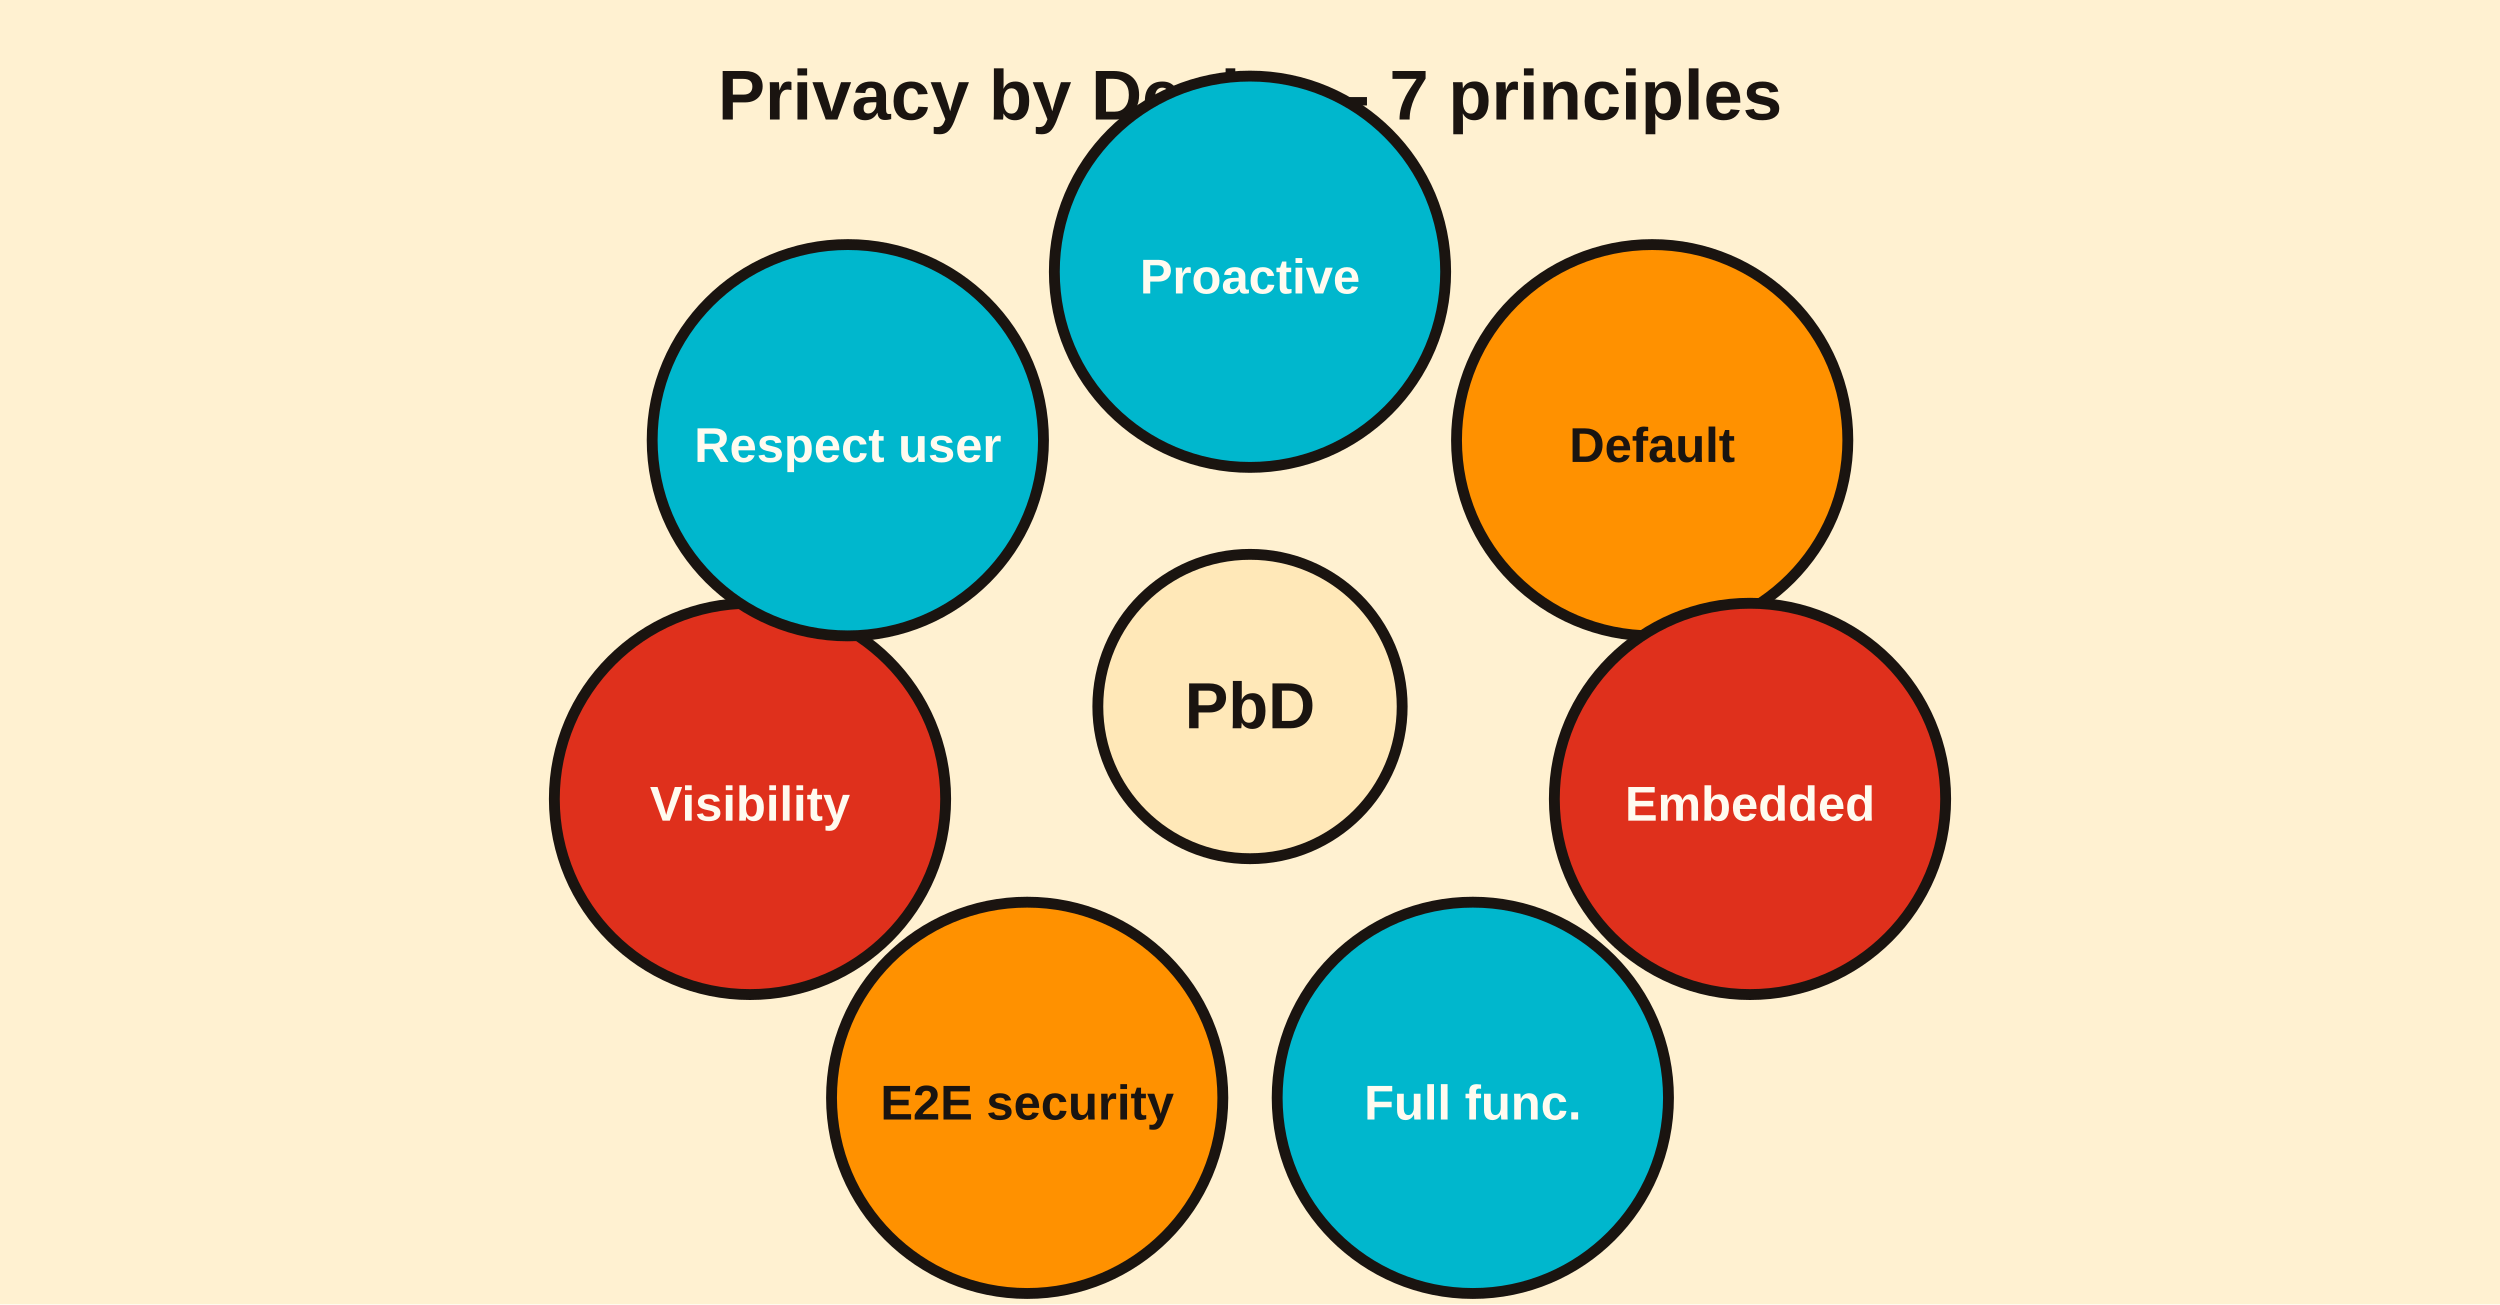
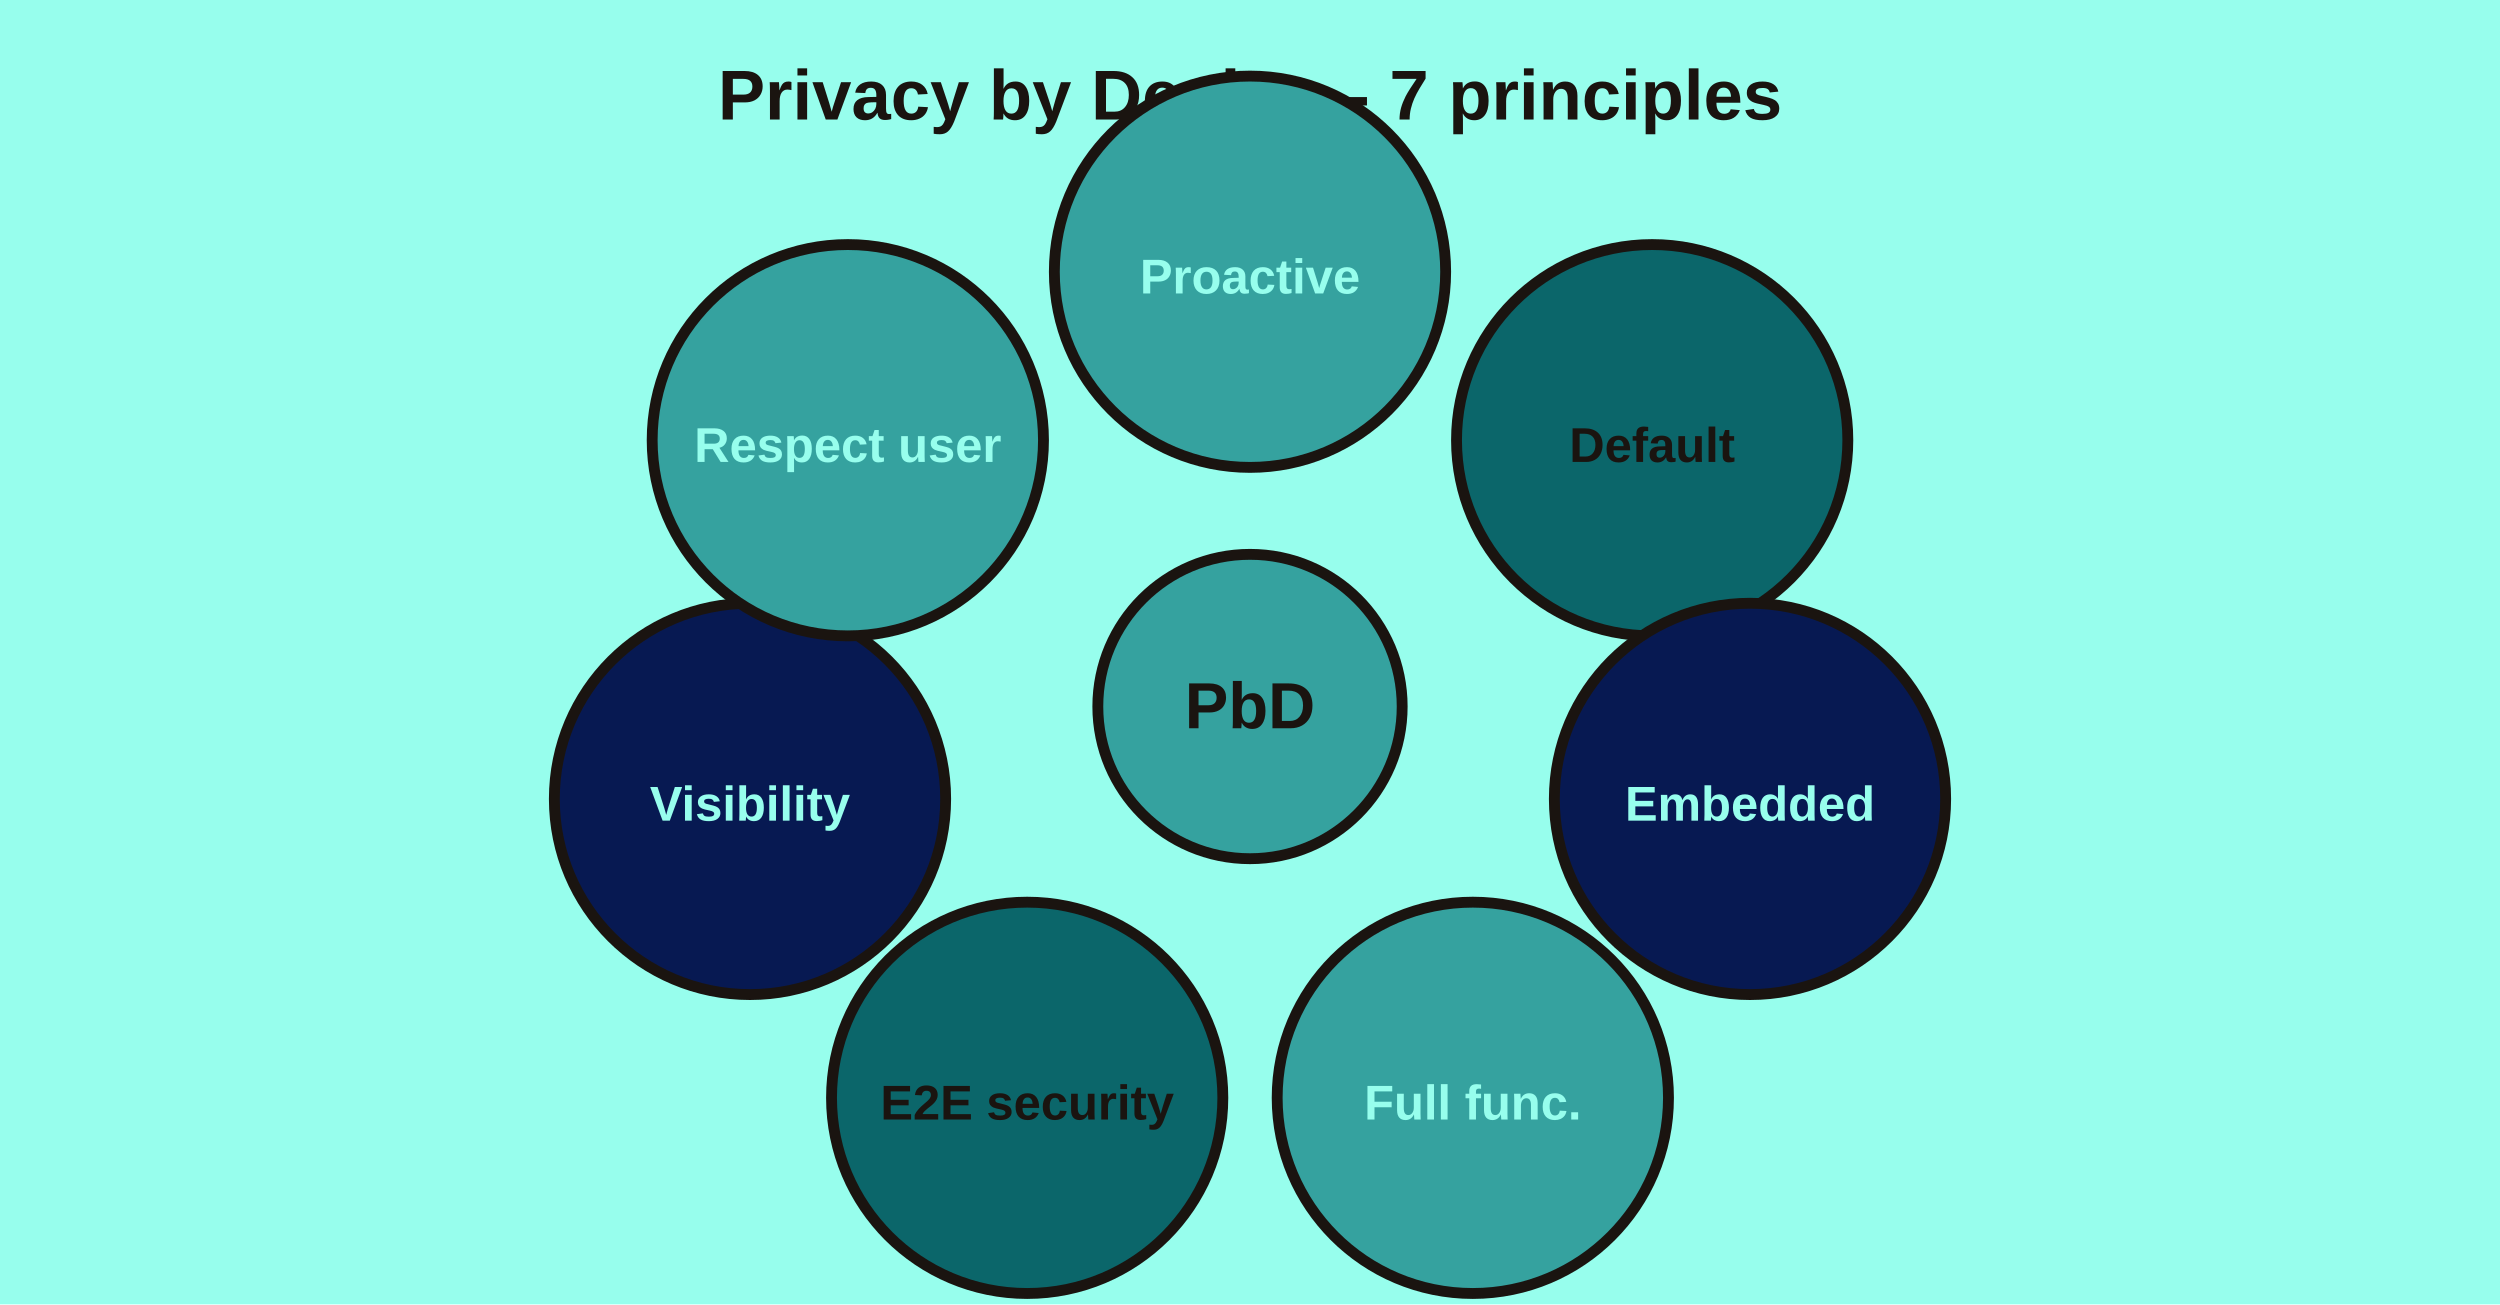
<svg xmlns="http://www.w3.org/2000/svg" viewBox="0 0 460 240" width="460" height="240" role="img">
-   <rect width="460" height="240" fill="#FFF1D1" />
+   <rect width="460" height="240" fill="#97FEED" />
  <text x="230" y="22" fill="#1A1410" font-size="13" font-weight="600" font-family="Segoe UI, Arial, sans-serif" text-anchor="middle">Privacy by Design - 7 principles</text>
-   <circle cx="230" cy="50" r="36" fill="#00B7CD" stroke="#1A1410" stroke-width="2" />
-   <text x="230" y="54" fill="#FFFBF0" font-size="9" font-weight="600" font-family="Segoe UI, Arial, sans-serif" text-anchor="middle">Proactive</text>
-   <circle cx="304" cy="81" r="36" fill="#FF9100" stroke="#1A1410" stroke-width="2" />
+   <circle cx="230" cy="50" r="36" fill="#35A29F" stroke="#1A1410" stroke-width="2" />
+   <text x="230" y="54" fill="#97FEED" font-size="9" font-weight="600" font-family="Segoe UI, Arial, sans-serif" text-anchor="middle">Proactive</text>
+   <circle cx="304" cy="81" r="36" fill="#0B666A" stroke="#1A1410" stroke-width="2" />
  <text x="304" y="85" fill="#1A1410" font-size="9" font-weight="600" font-family="Segoe UI, Arial, sans-serif" text-anchor="middle">Default</text>
-   <circle cx="322" cy="147" r="36" fill="#DF301C" stroke="#1A1410" stroke-width="2" />
-   <text x="322" y="151" fill="#FFFBF0" font-size="9" font-weight="600" font-family="Segoe UI, Arial, sans-serif" text-anchor="middle">Embedded</text>
-   <circle cx="271" cy="202" r="36" fill="#00B7CD" stroke="#1A1410" stroke-width="2" />
-   <text x="271" y="206" fill="#FFFBF0" font-size="9" font-weight="600" font-family="Segoe UI, Arial, sans-serif" text-anchor="middle">Full func.</text>
-   <circle cx="189" cy="202" r="36" fill="#FF9100" stroke="#1A1410" stroke-width="2" />
+   <circle cx="322" cy="147" r="36" fill="#071952" stroke="#1A1410" stroke-width="2" />
+   <text x="322" y="151" fill="#97FEED" font-size="9" font-weight="600" font-family="Segoe UI, Arial, sans-serif" text-anchor="middle">Embedded</text>
+   <circle cx="271" cy="202" r="36" fill="#35A29F" stroke="#1A1410" stroke-width="2" />
+   <text x="271" y="206" fill="#97FEED" font-size="9" font-weight="600" font-family="Segoe UI, Arial, sans-serif" text-anchor="middle">Full func.</text>
+   <circle cx="189" cy="202" r="36" fill="#0B666A" stroke="#1A1410" stroke-width="2" />
  <text x="189" y="206" fill="#1A1410" font-size="9" font-weight="600" font-family="Segoe UI, Arial, sans-serif" text-anchor="middle">E2E security</text>
-   <circle cx="138" cy="147" r="36" fill="#DF301C" stroke="#1A1410" stroke-width="2" />
-   <text x="138" y="151" fill="#FFFBF0" font-size="9" font-weight="600" font-family="Segoe UI, Arial, sans-serif" text-anchor="middle">Visibility</text>
-   <circle cx="156" cy="81" r="36" fill="#00B7CD" stroke="#1A1410" stroke-width="2" />
-   <text x="156" y="85" fill="#FFFBF0" font-size="9" font-weight="600" font-family="Segoe UI, Arial, sans-serif" text-anchor="middle">Respect user</text>
-   <circle cx="230" cy="130" r="28" fill="#FFE8B8" stroke="#1A1410" stroke-width="2" />
+   <circle cx="138" cy="147" r="36" fill="#071952" stroke="#1A1410" stroke-width="2" />
+   <text x="138" y="151" fill="#97FEED" font-size="9" font-weight="600" font-family="Segoe UI, Arial, sans-serif" text-anchor="middle">Visibility</text>
+   <circle cx="156" cy="81" r="36" fill="#35A29F" stroke="#1A1410" stroke-width="2" />
+   <text x="156" y="85" fill="#97FEED" font-size="9" font-weight="600" font-family="Segoe UI, Arial, sans-serif" text-anchor="middle">Respect user</text>
+   <circle cx="230" cy="130" r="28" fill="#35A29F" stroke="#1A1410" stroke-width="2" />
  <text x="230" y="134" fill="#1A1410" font-size="12" font-weight="600" font-family="Segoe UI, Arial, sans-serif" text-anchor="middle">PbD</text>
</svg>
